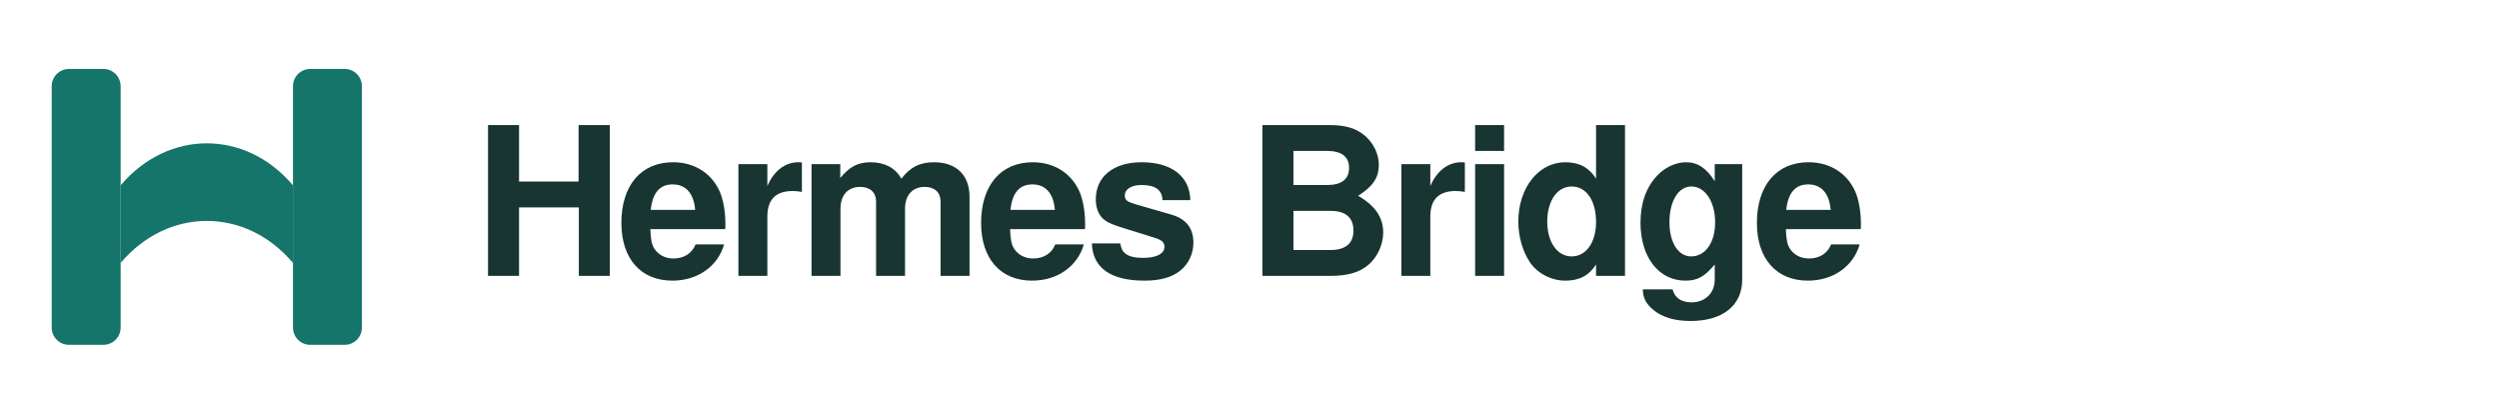
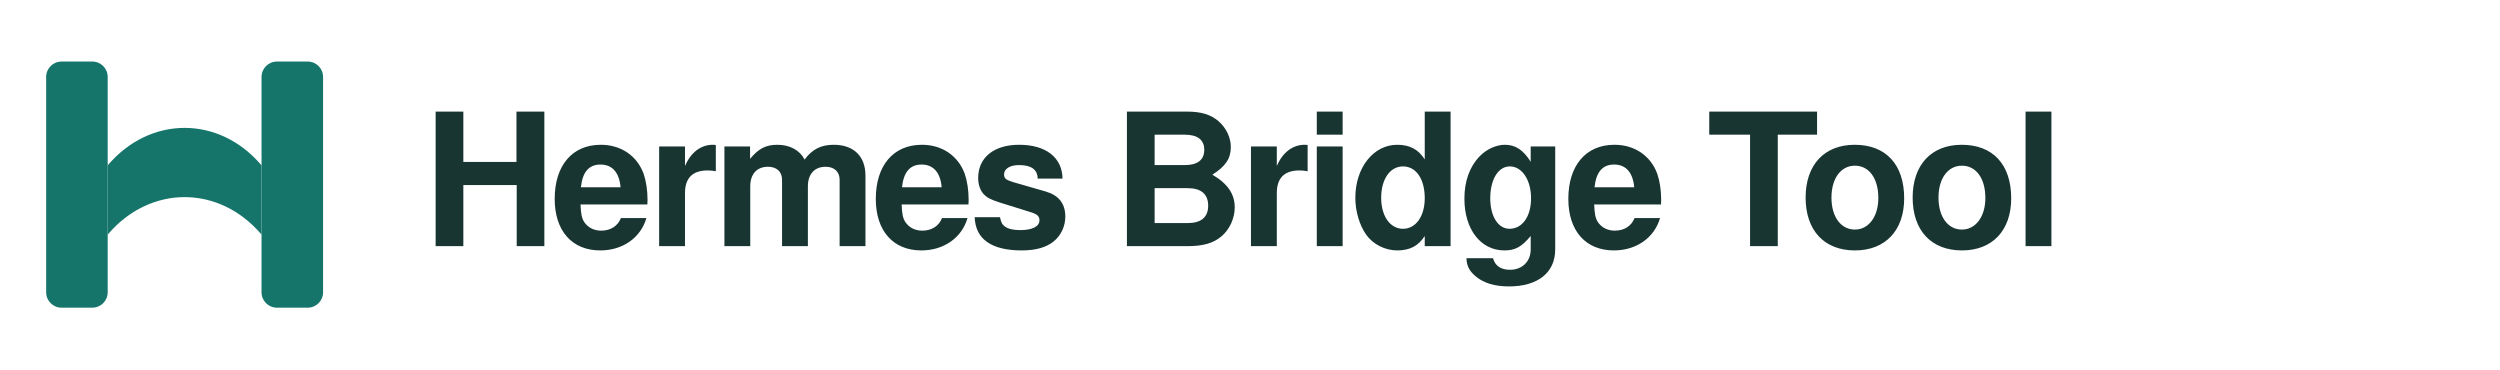
- <svg xmlns="http://www.w3.org/2000/svg" width="580" height="96" viewBox="0 0 580 96" role="img" aria-labelledby="title">
+ <svg xmlns="http://www.w3.org/2000/svg" width="650" height="96" viewBox="0 0 650 96" role="img" aria-labelledby="title">
  <g fill="#16756B">
    <rect x="12" y="16" width="16" height="64" rx="4" />
    <rect x="68" y="16" width="16" height="64" rx="4" />
    <path d="M28 43C39 30 57 30 68 43V61C57 48 39 48 28 61Z" />
  </g>
-   <text x="110" y="64" fill="#183532" font-family="Helvetica Neue, Helvetica, Arial, sans-serif" font-size="48" font-weight="600" letter-spacing="-1.5">Hermes Bridge</text>
+   <text x="110" y="64" fill="#183532" font-family="Helvetica Neue, Helvetica, Arial, sans-serif" font-size="48" font-weight="600" letter-spacing="-1.5">Hermes Bridge Tool</text>
</svg>
